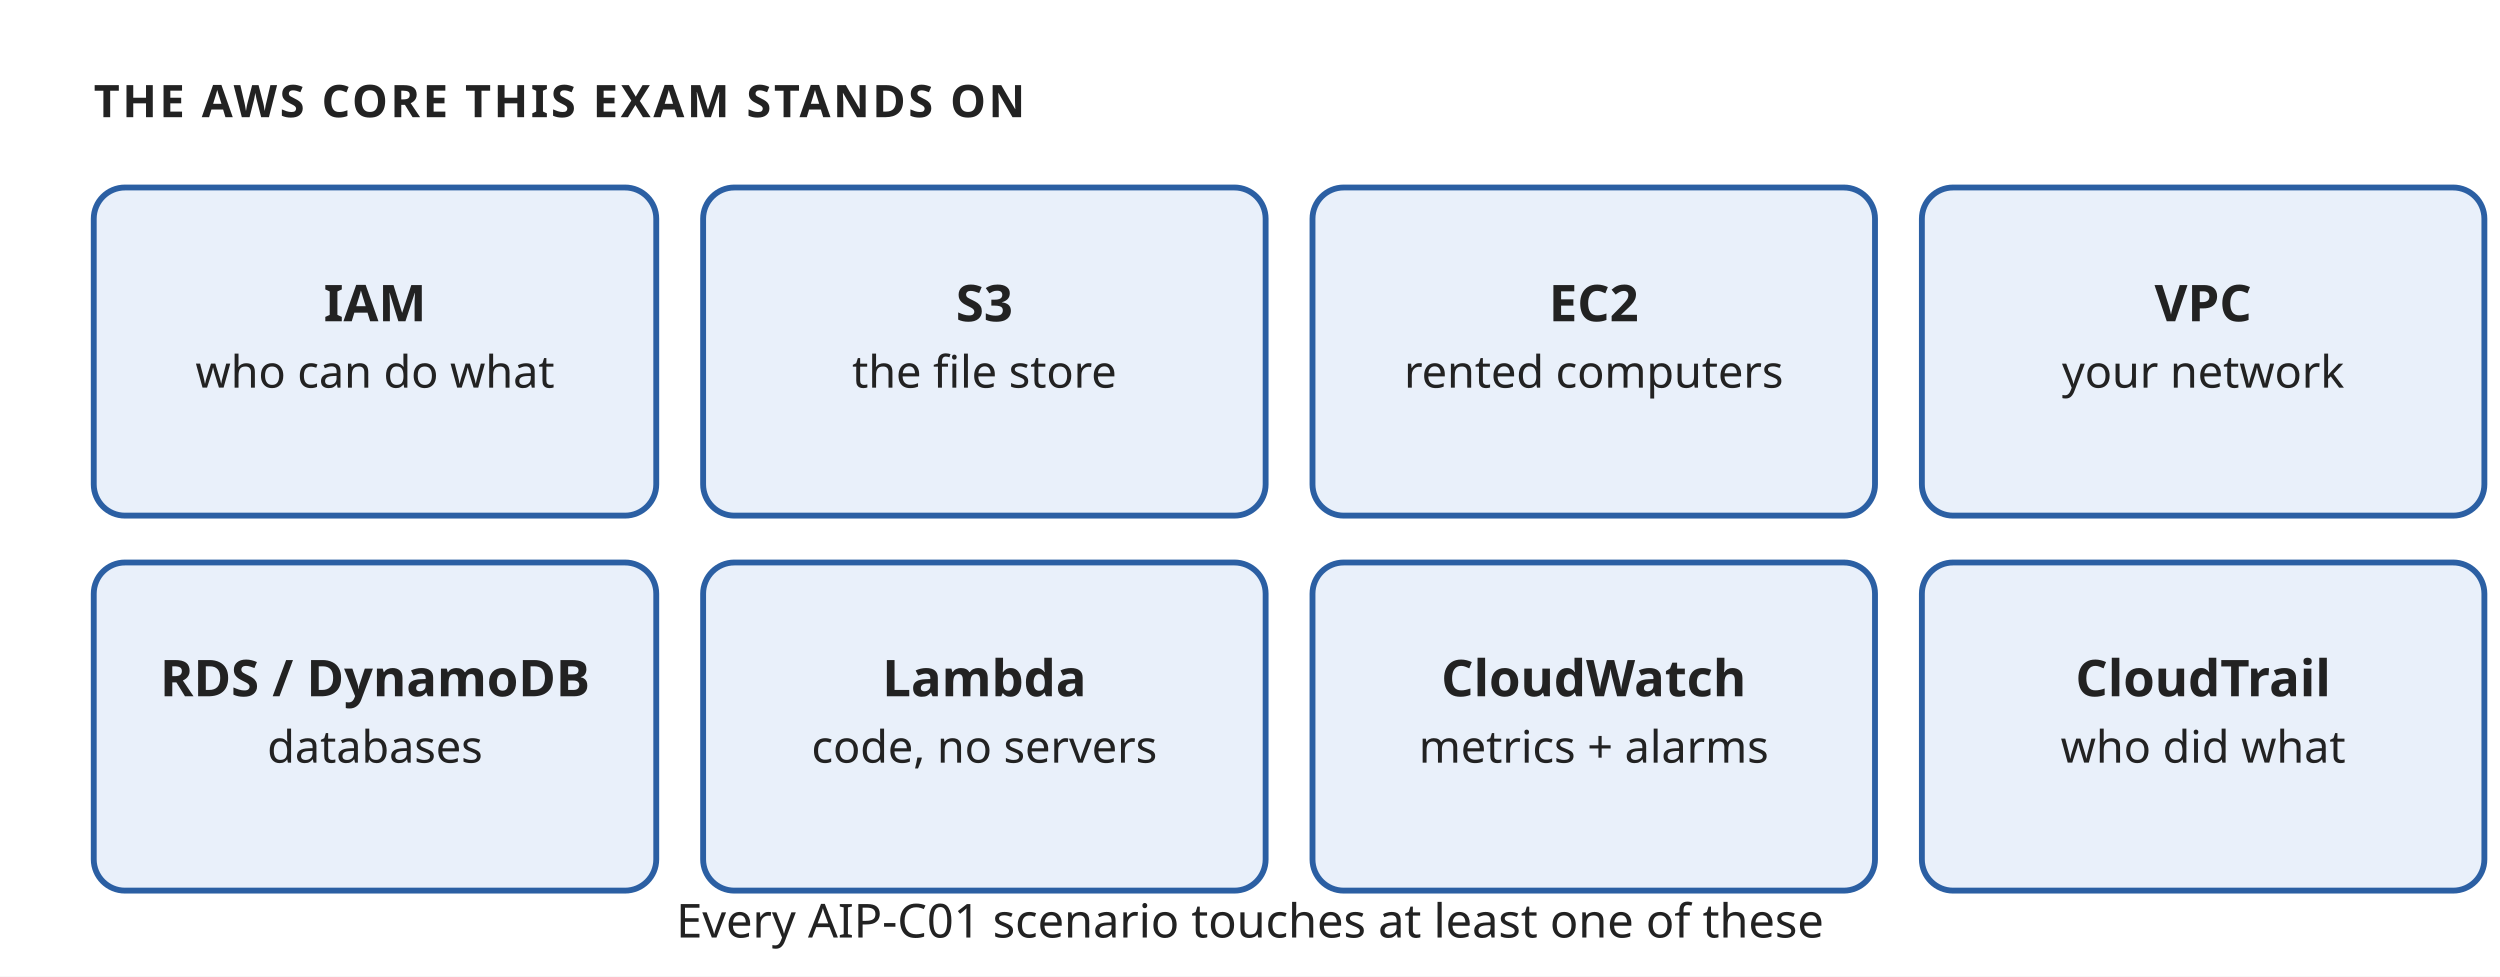
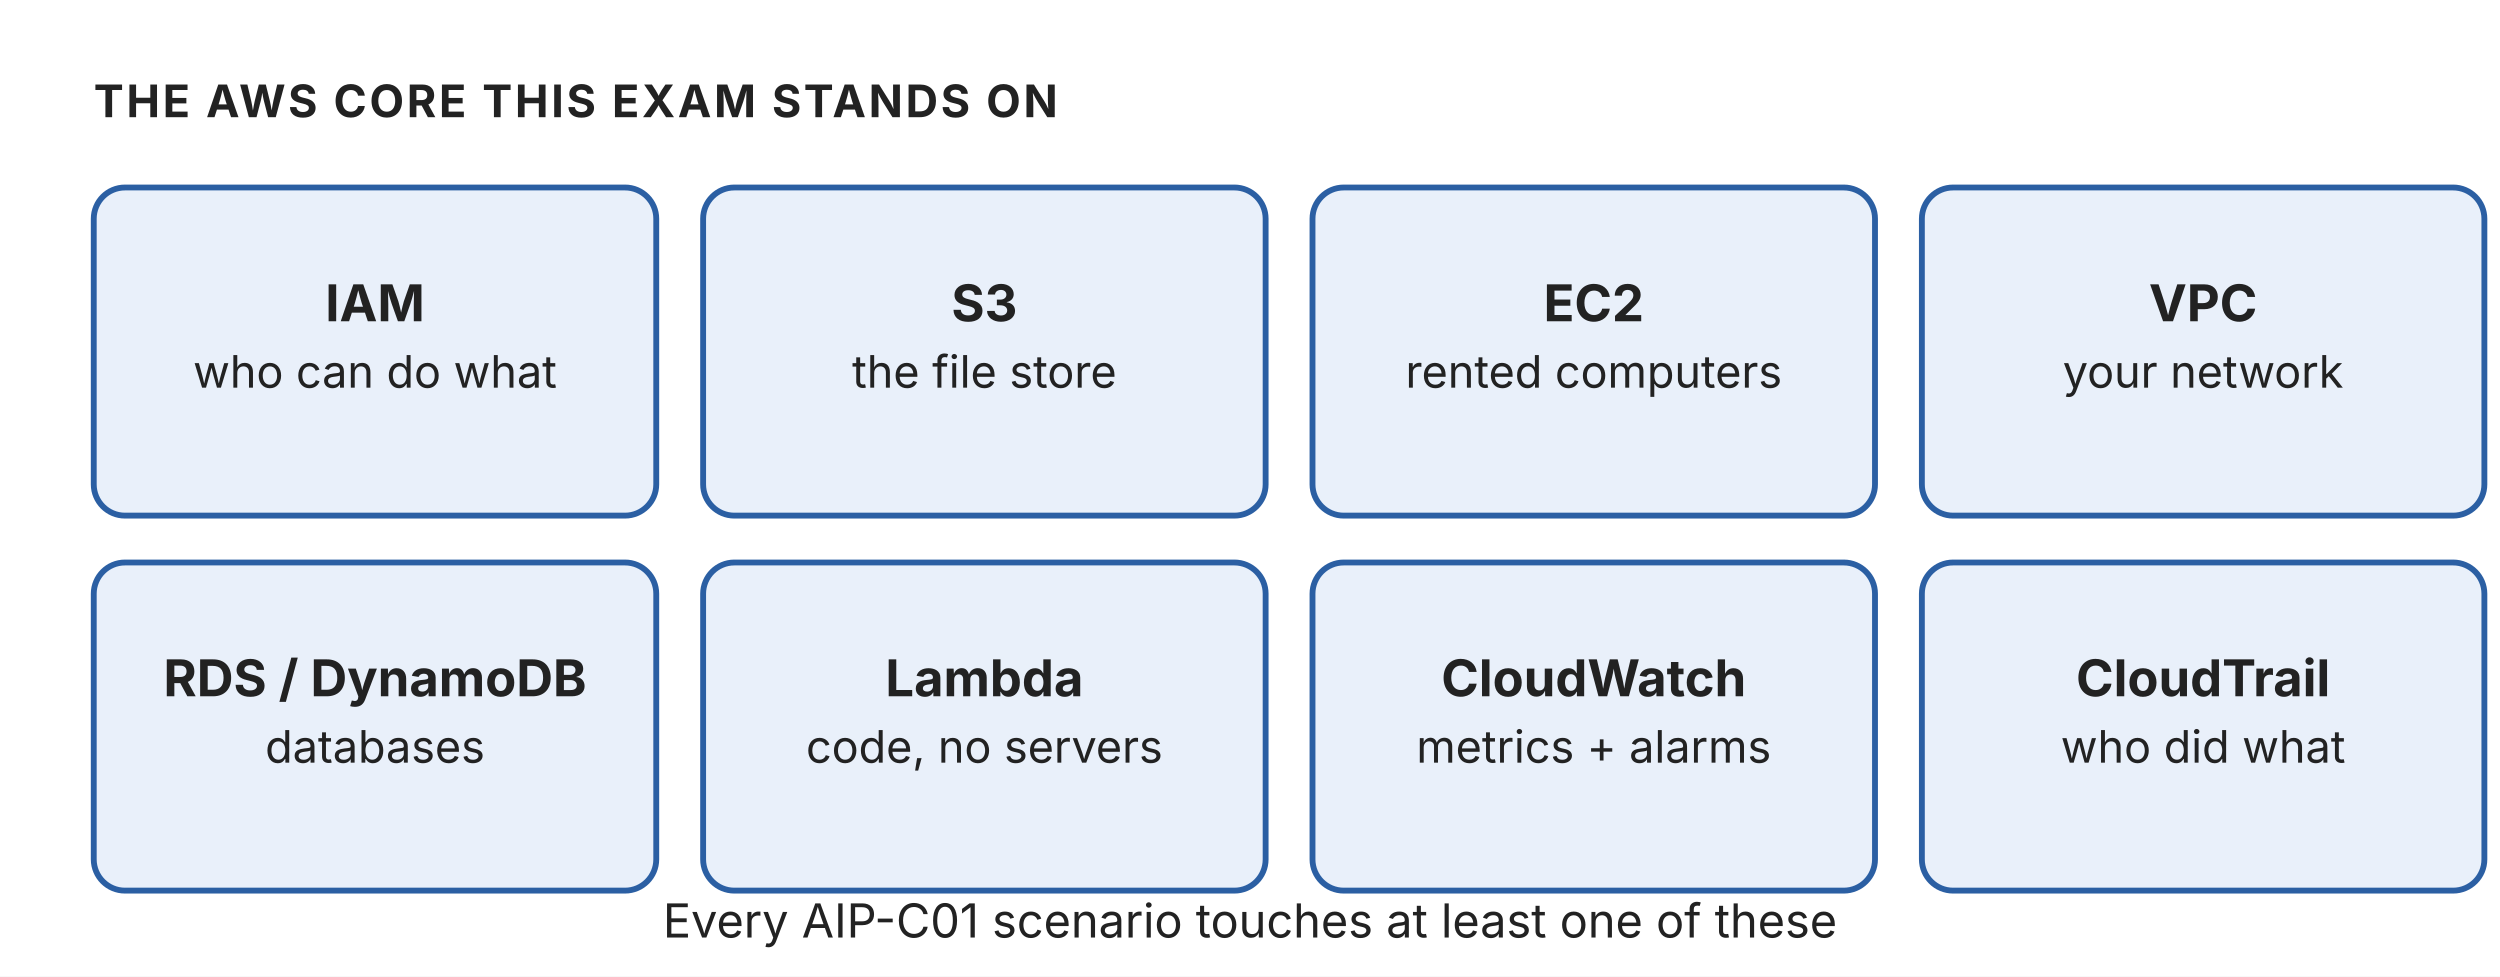
<svg xmlns="http://www.w3.org/2000/svg" width="640" height="250" viewBox="0 0 640 250" role="img" aria-label="The AWS core services this volume covers">
-   <style>text{font-family:'Trebuchet MS', Verdana, sans-serif;fill:#222222;}</style>
+   <style>text{font-family:"Anthropic Sans",Inter,"Source Sans 3","IBM Plex Sans",sans-serif;fill:#222222}</style>
  <rect width="640" height="250" fill="#ffffff" />
  <defs>
    <marker id="ar" viewBox="0 0 10 10" refX="9" refY="5" markerWidth="7" markerHeight="7" orient="auto-start-reverse">
      <path d="M 0 1 L 9 5 L 0 9 z" fill="#555555" />
    </marker>
    <marker id="arW" viewBox="0 0 10 10" refX="9" refY="5" markerWidth="7" markerHeight="7" orient="auto-start-reverse">
      <path d="M 0 1 L 9 5 L 0 9 z" fill="#ffffff" />
    </marker>
  </defs>
  <text x="24" y="30" font-size="11.5" fill="#555555" text-anchor="start" font-weight="700" letter-spacing="0.06em">THE AWS CORE THIS EXAM STANDS ON</text>
  <rect x="24" y="48" width="144" height="84" rx="8" fill="#e9f0fa" stroke="#2b5fa3" stroke-width="1.5" />
  <text x="96.0" y="82.25" font-size="13" fill="#222222" text-anchor="middle" font-weight="700">IAM</text>
  <text x="96.0" y="99.25" font-size="11.5" fill="#222222" text-anchor="middle">who can do what</text>
  <rect x="180" y="48" width="144" height="84" rx="8" fill="#e9f0fa" stroke="#2b5fa3" stroke-width="1.5" />
  <text x="252.0" y="82.25" font-size="13" fill="#222222" text-anchor="middle" font-weight="700">S3</text>
  <text x="252.0" y="99.25" font-size="11.5" fill="#222222" text-anchor="middle">the file store</text>
  <rect x="336" y="48" width="144" height="84" rx="8" fill="#e9f0fa" stroke="#2b5fa3" stroke-width="1.5" />
  <text x="408.0" y="82.25" font-size="13" fill="#222222" text-anchor="middle" font-weight="700">EC2</text>
  <text x="408.0" y="99.25" font-size="11.5" fill="#222222" text-anchor="middle">rented computers</text>
  <rect x="492" y="48" width="144" height="84" rx="8" fill="#e9f0fa" stroke="#2b5fa3" stroke-width="1.5" />
  <text x="564.0" y="82.25" font-size="13" fill="#222222" text-anchor="middle" font-weight="700">VPC</text>
  <text x="564.0" y="99.25" font-size="11.5" fill="#222222" text-anchor="middle">your network</text>
  <rect x="24" y="144" width="144" height="84" rx="8" fill="#e9f0fa" stroke="#2b5fa3" stroke-width="1.5" />
  <text x="96.0" y="178.25" font-size="13" fill="#222222" text-anchor="middle" font-weight="700">RDS / DynamoDB</text>
  <text x="96.0" y="195.25" font-size="11.5" fill="#222222" text-anchor="middle">databases</text>
  <rect x="180" y="144" width="144" height="84" rx="8" fill="#e9f0fa" stroke="#2b5fa3" stroke-width="1.5" />
  <text x="252.0" y="178.25" font-size="13" fill="#222222" text-anchor="middle" font-weight="700">Lambda</text>
  <text x="252.0" y="195.25" font-size="11.5" fill="#222222" text-anchor="middle">code, no servers</text>
  <rect x="336" y="144" width="144" height="84" rx="8" fill="#e9f0fa" stroke="#2b5fa3" stroke-width="1.5" />
  <text x="408.0" y="178.25" font-size="13" fill="#222222" text-anchor="middle" font-weight="700">CloudWatch</text>
  <text x="408.0" y="195.25" font-size="11.5" fill="#222222" text-anchor="middle">metrics + alarms</text>
  <rect x="492" y="144" width="144" height="84" rx="8" fill="#e9f0fa" stroke="#2b5fa3" stroke-width="1.5" />
  <text x="564.0" y="178.25" font-size="13" fill="#222222" text-anchor="middle" font-weight="700">CloudTrail</text>
  <text x="564.0" y="195.25" font-size="11.5" fill="#222222" text-anchor="middle">who did what</text>
  <text x="320" y="240" font-size="12" fill="#555555" text-anchor="middle">Every AIP-C01 scenario touches at least one of these</text>
</svg>
